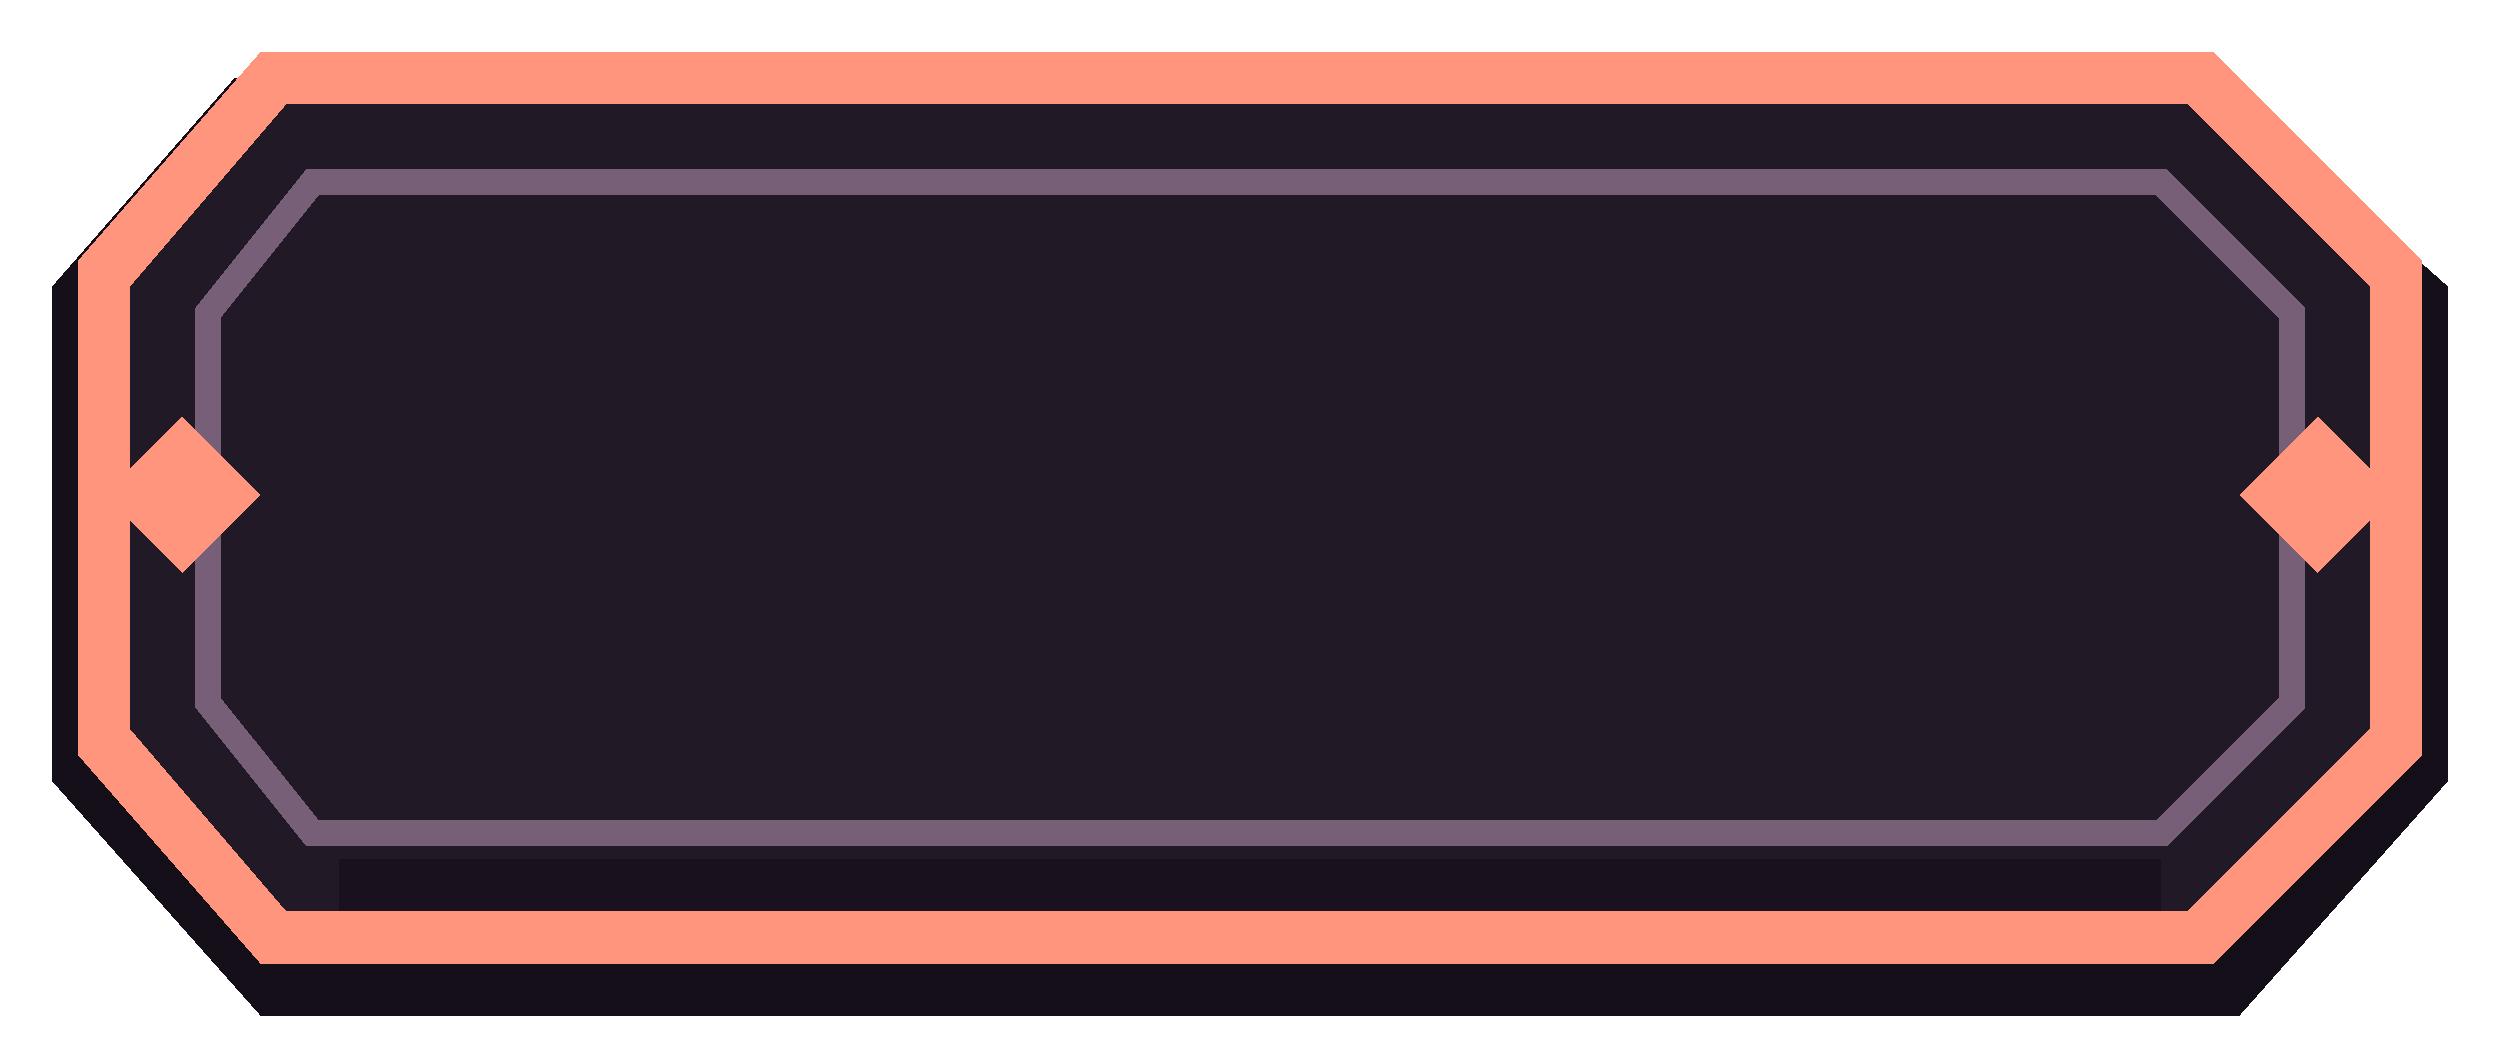
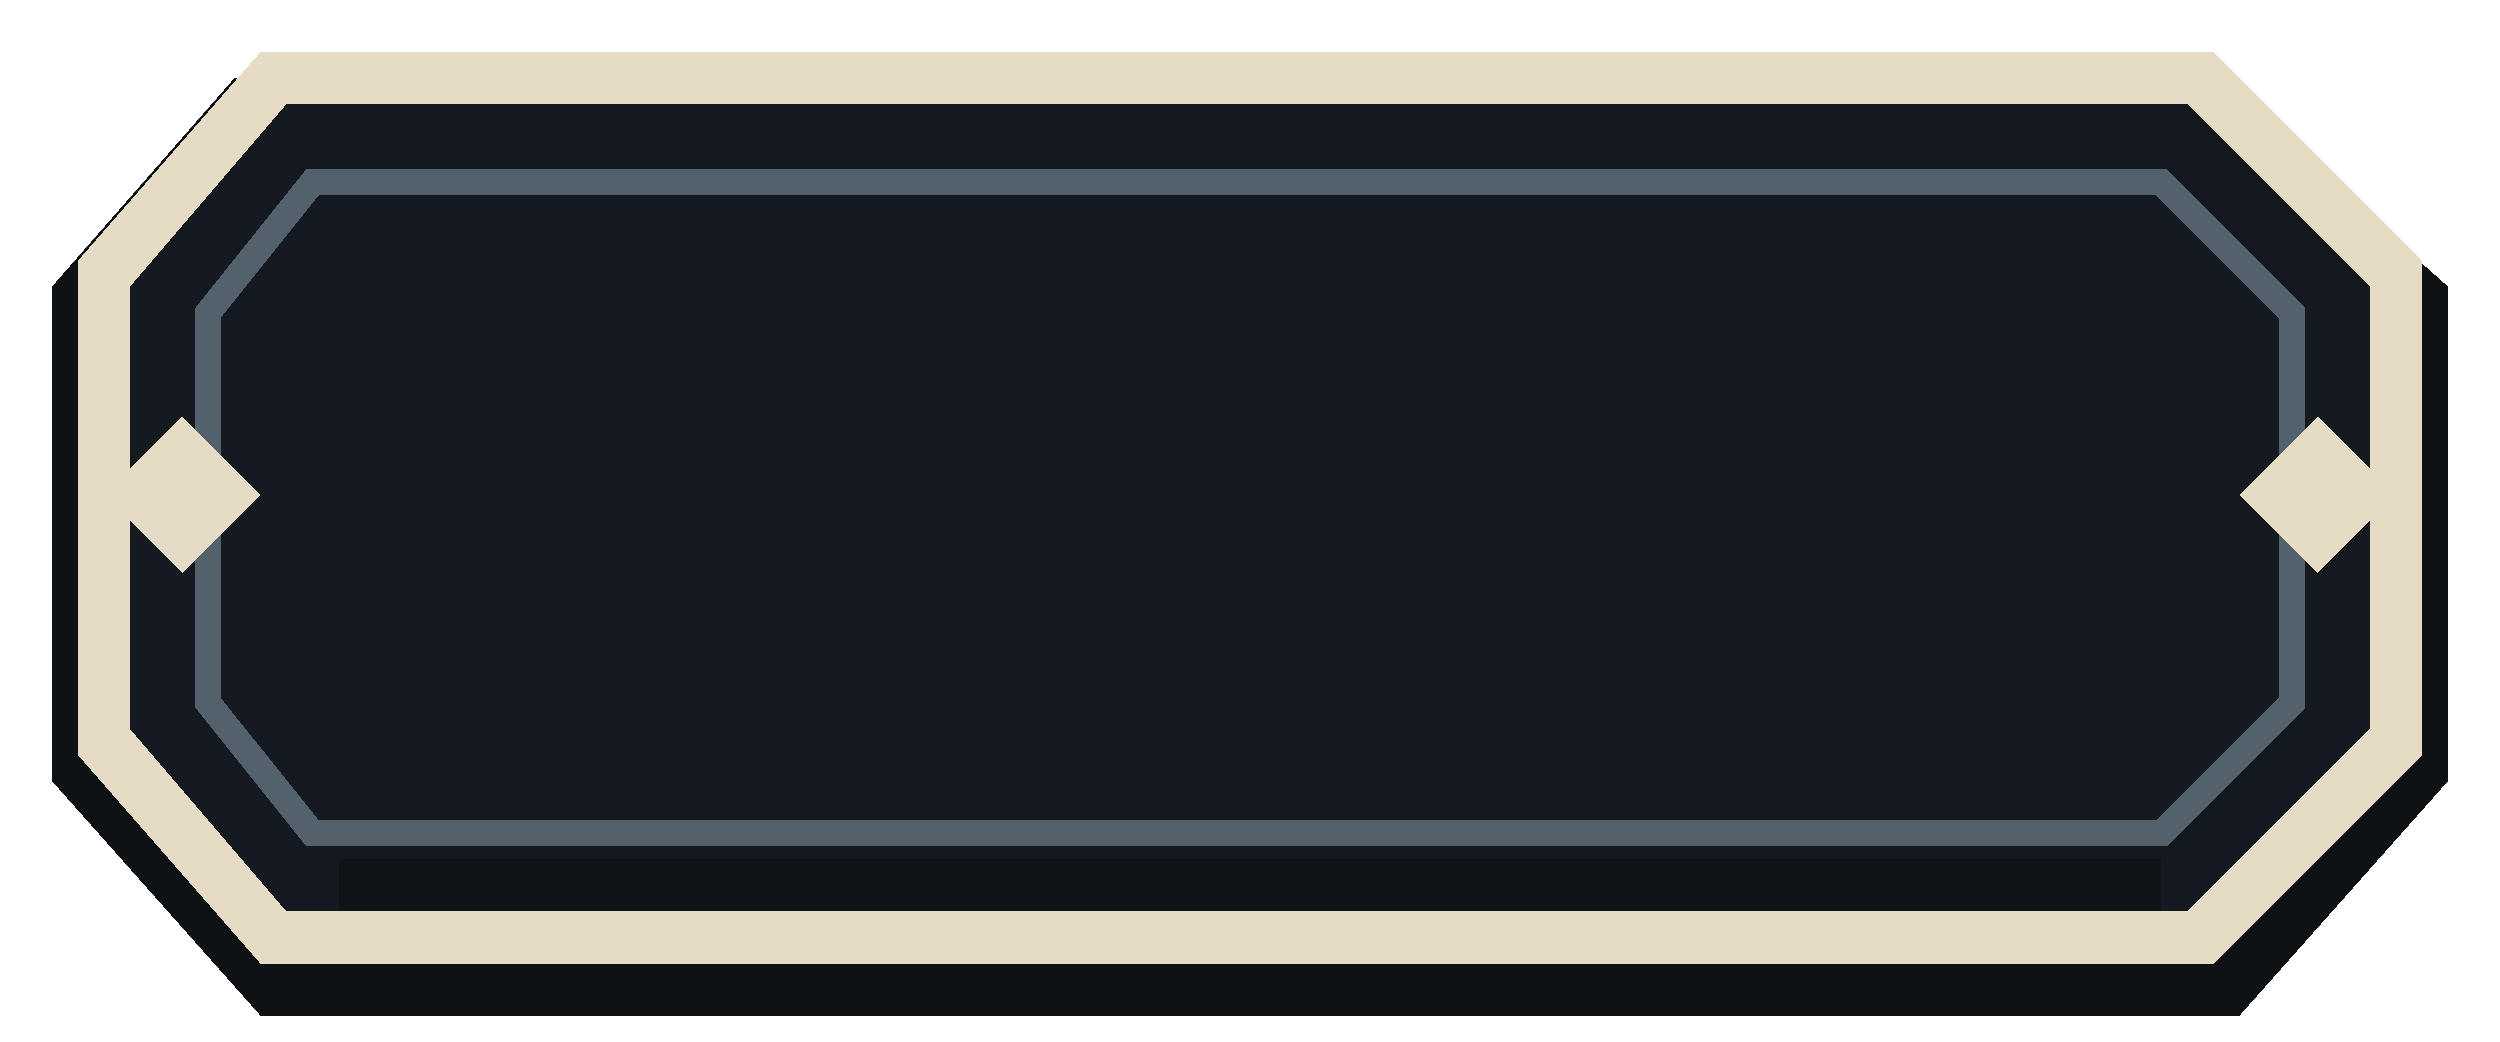
<svg xmlns="http://www.w3.org/2000/svg" width="96" height="40" viewBox="0 0 96 40" shape-rendering="crispEdges">
-   <path fill="#140f18" d="M9 3H85L94 11V30L86 39H10L2 30V11Z" />
-   <path fill="#ff957d" d="M10 2H85L93 10V29L85 37H10L3 29V10Z" />
-   <path fill="#211925" d="M11 4H84L91 11V28L84 35H11L5 28V11Z" />
-   <path fill="none" stroke="#775f78" d="M12 7H83L88 12V27L83 32H12L8 27V12Z" />
-   <path fill="#19121e" d="M13 33H83V35H13Z" />
-   <path fill="#ff957d" d="M4 19L7 16L10 19L7 22ZM86 19L89 16L92 19L89 22Z" />
+   <path fill="#0e1215" d="M9 3H85L94 11V30L86 39H10L2 30V11Z" />
+   <path fill="#e6dcc6" d="M10 2H85L93 10V29L85 37H10L3 29V10Z" />
+   <path fill="#141a1f" d="M11 4H84L91 11V28L84 35H11L5 28V11Z" />
+   <path fill="none" stroke="#52616b" d="M12 7H83L88 12V27L83 32H12L8 27V12Z" />
+   <path fill="#101418" d="M13 33H83V35H13Z" />
+   <path fill="#e6dcc6" d="M4 19L7 16L10 19L7 22ZM86 19L89 16L92 19L89 22Z" />
</svg>
